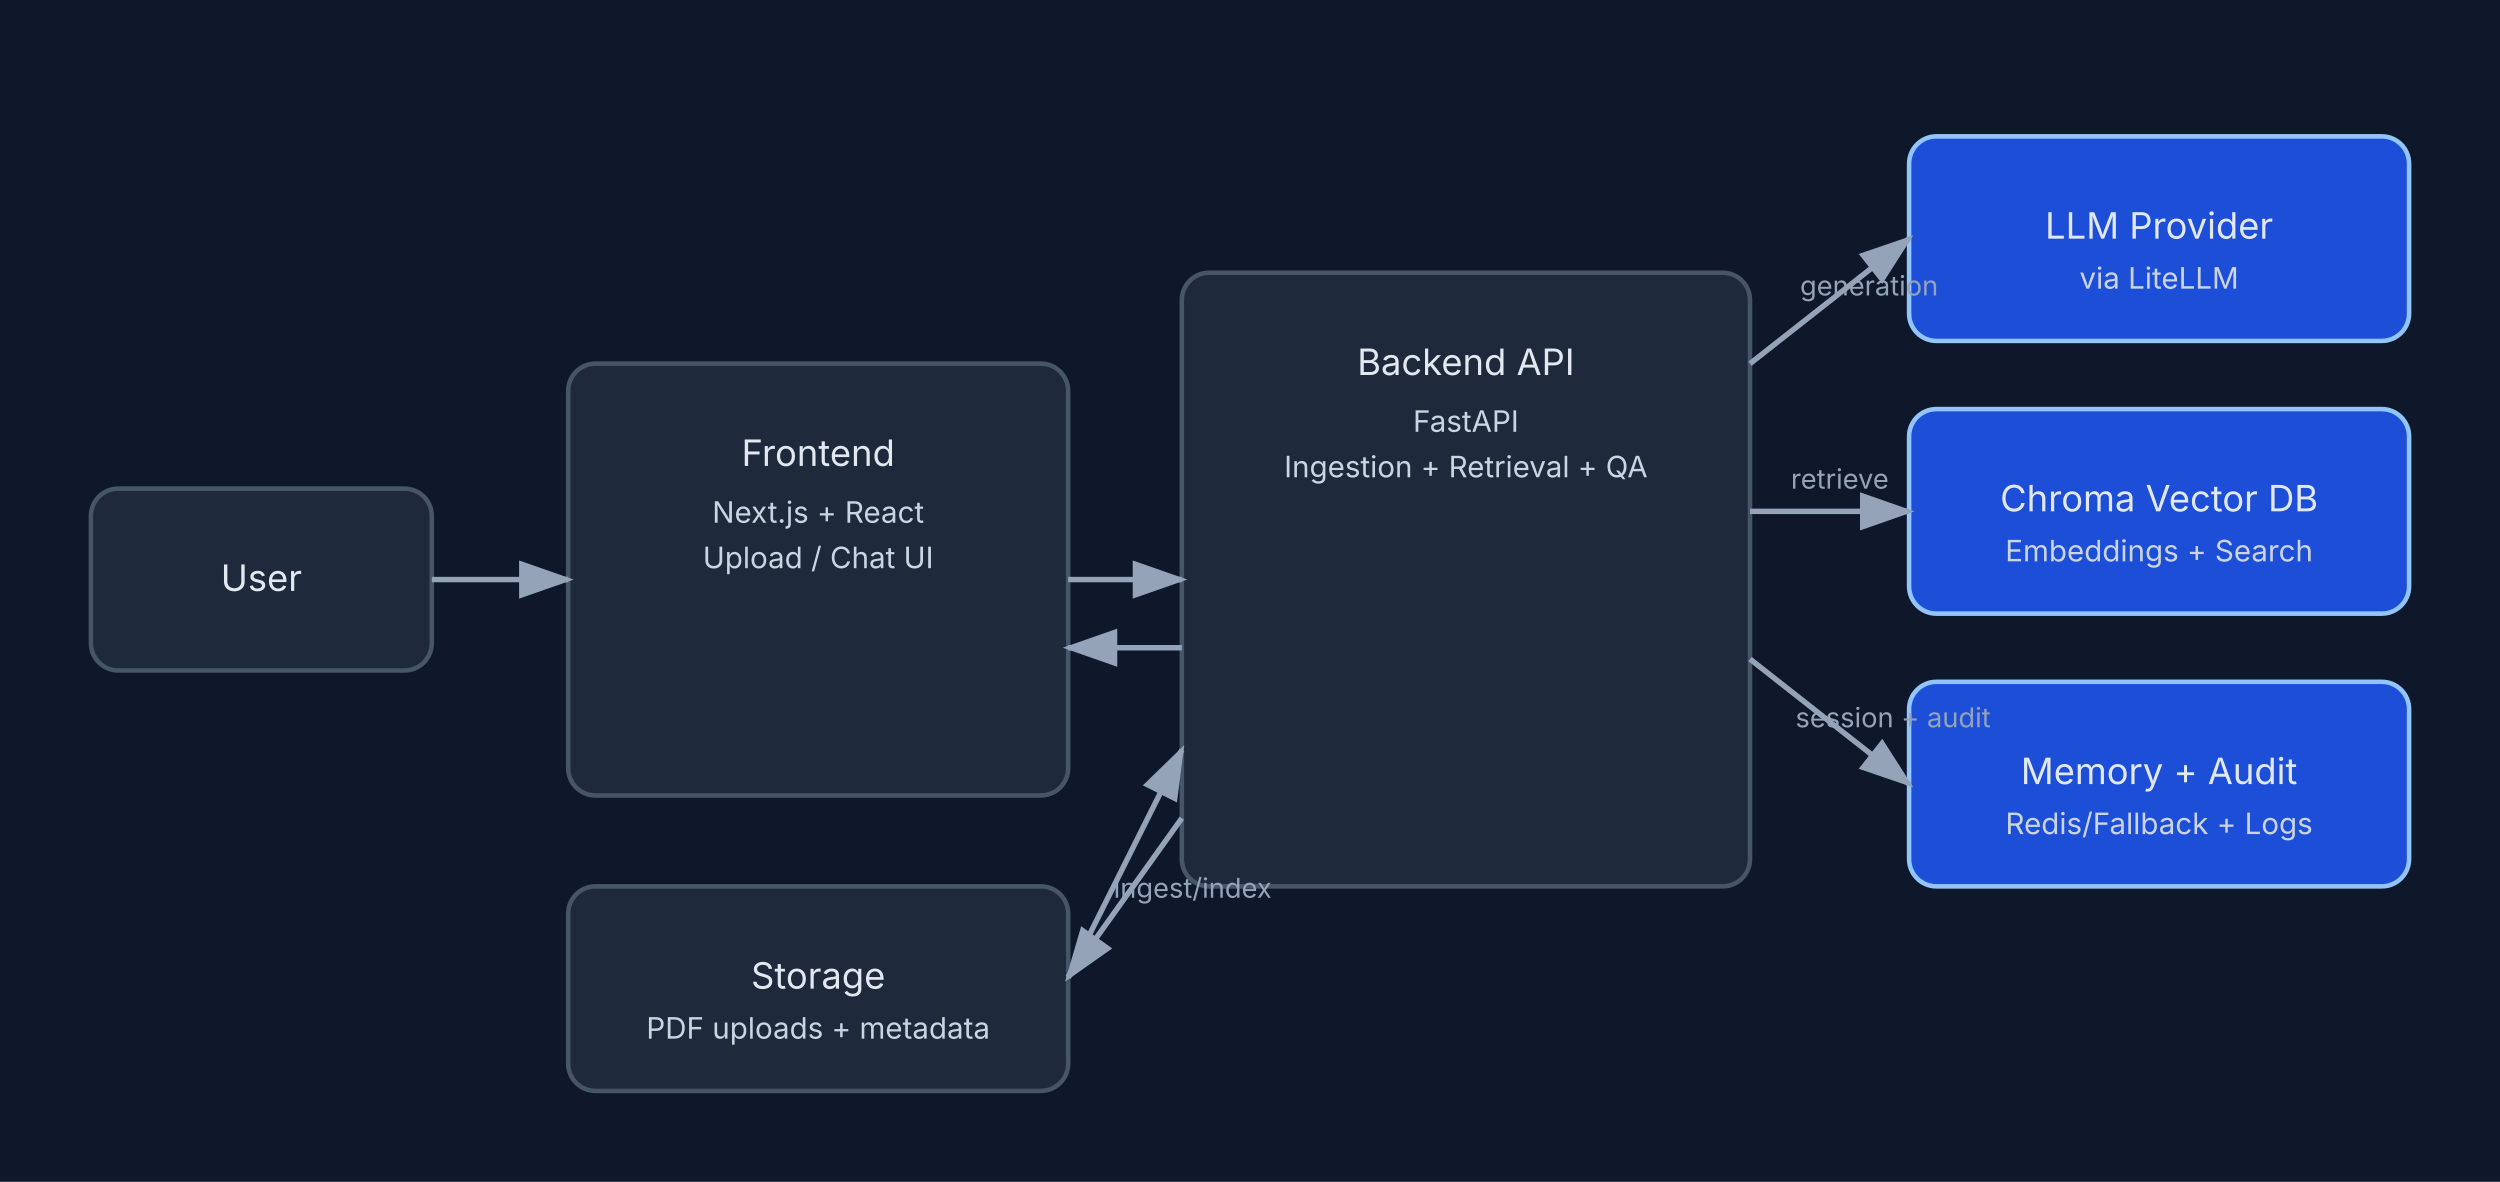
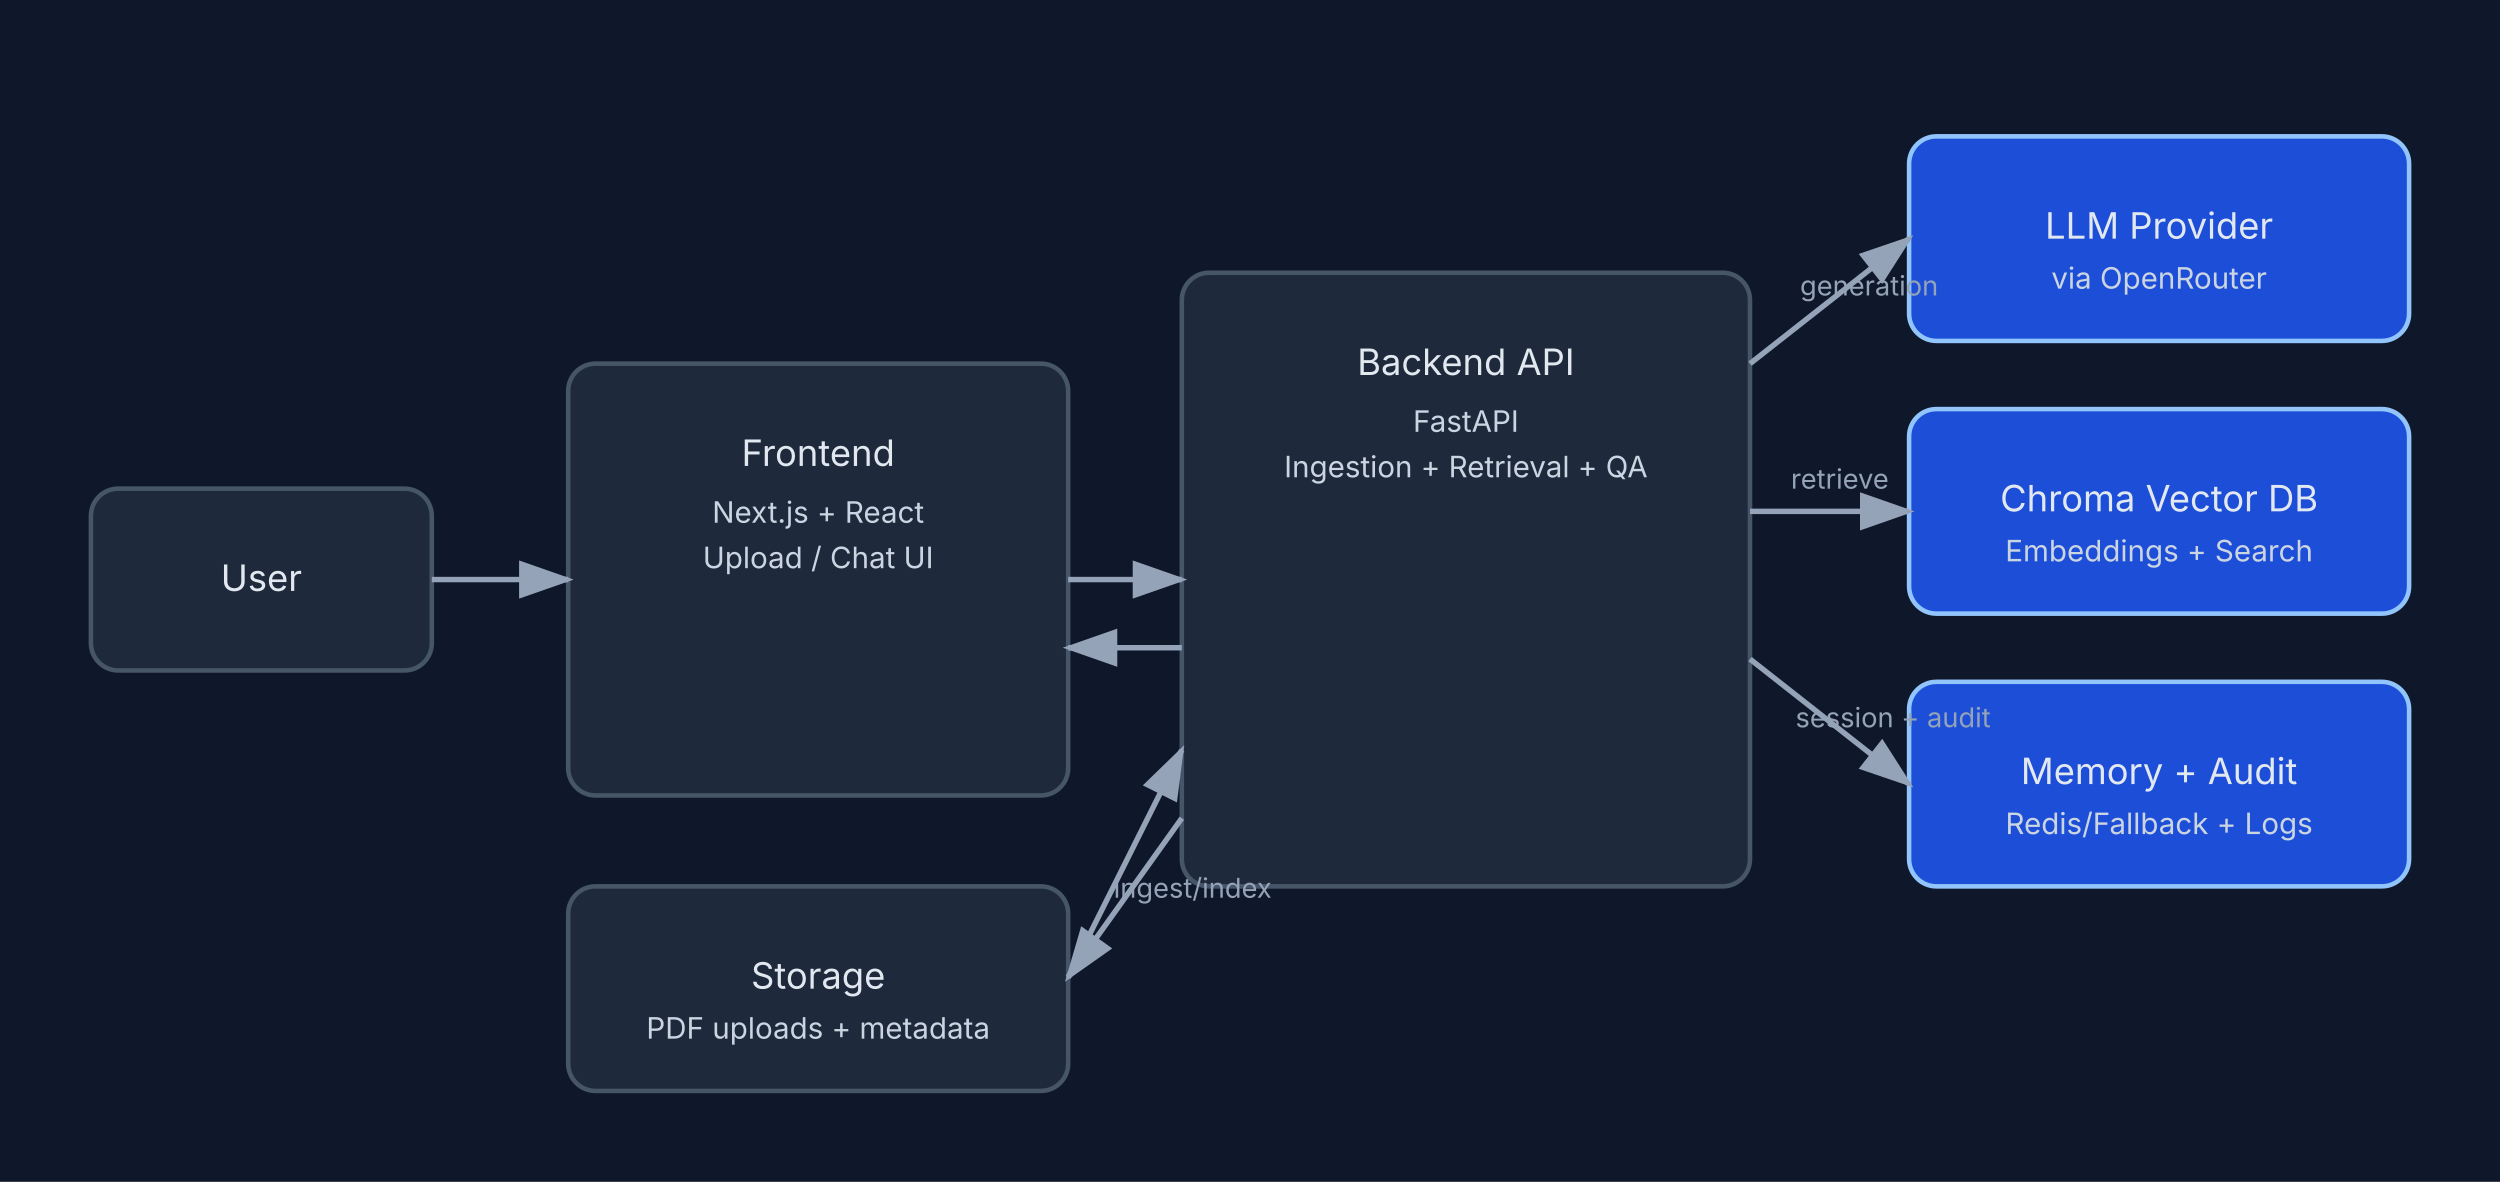
<svg xmlns="http://www.w3.org/2000/svg" width="1100" height="520" viewBox="0 0 1100 520" role="img" aria-labelledby="title desc">
  <defs>
    <style>
      .bg { fill: #0f172a; }
      .card { fill: #1e293b; stroke: #475569; stroke-width: 2; rx: 12; }
      .store { fill: #1d4ed8; stroke: #93c5fd; stroke-width: 2; rx: 12; }
      .text { fill: #e2e8f0; font-family: Inter, Arial, sans-serif; font-size: 16px; }
      .small { fill: #cbd5e1; font-family: Inter, Arial, sans-serif; font-size: 13px; }
      .arrow { stroke: #94a3b8; stroke-width: 2.4; fill: none; marker-end: url(#arrowhead); }
      .label { fill: #94a3b8; font-family: Inter, Arial, sans-serif; font-size: 12px; }
    </style>
    <marker id="arrowhead" markerWidth="10" markerHeight="7" refX="9" refY="3.5" orient="auto">
      <polygon points="0 0, 10 3.5, 0 7" fill="#94a3b8" />
    </marker>
  </defs>
  <rect class="bg" x="0" y="0" width="1100" height="520" />
  <rect class="card" x="40" y="215" width="150" height="80" />
  <text class="text" x="115" y="260" text-anchor="middle">User</text>
  <rect class="card" x="250" y="160" width="220" height="190" />
  <text class="text" x="360" y="205" text-anchor="middle">Frontend</text>
  <text class="small" x="360" y="230" text-anchor="middle">Next.js + React</text>
  <text class="small" x="360" y="250" text-anchor="middle">Upload / Chat UI</text>
  <rect class="card" x="520" y="120" width="250" height="270" />
  <text class="text" x="645" y="165" text-anchor="middle">Backend API</text>
  <text class="small" x="645" y="190" text-anchor="middle">FastAPI</text>
  <text class="small" x="645" y="210" text-anchor="middle">Ingestion + Retrieval + QA</text>
  <rect class="store" x="840" y="60" width="220" height="90" />
  <text class="text" x="950" y="105" text-anchor="middle">LLM Provider</text>
-   <text class="small" x="950" y="127" text-anchor="middle">via LiteLLM</text>
+   <text class="small" x="950" y="127" text-anchor="middle">via OpenRouter</text>
  <rect class="store" x="840" y="180" width="220" height="90" />
  <text class="text" x="950" y="225" text-anchor="middle">Chroma Vector DB</text>
  <text class="small" x="950" y="247" text-anchor="middle">Embeddings + Search</text>
  <rect class="store" x="840" y="300" width="220" height="90" />
  <text class="text" x="950" y="345" text-anchor="middle">Memory + Audit</text>
  <text class="small" x="950" y="367" text-anchor="middle">Redis/Fallback + Logs</text>
  <rect class="card" x="250" y="390" width="220" height="90" />
  <text class="text" x="360" y="435" text-anchor="middle">Storage</text>
  <text class="small" x="360" y="457" text-anchor="middle">PDF uploads + metadata</text>
  <path class="arrow" d="M190 255 L250 255" />
  <path class="arrow" d="M470 255 L520 255" />
  <path class="arrow" d="M520 285 L470 285" />
  <path class="arrow" d="M770 160 L840 105" />
  <text class="label" x="792" y="130">generation</text>
  <path class="arrow" d="M770 225 L840 225" />
  <text class="label" x="788" y="215">retrieve</text>
  <path class="arrow" d="M770 290 L840 345" />
  <text class="label" x="790" y="320">session + audit</text>
  <path class="arrow" d="M520 360 L470 430" />
  <path class="arrow" d="M470 430 L520 330" />
  <text class="label" x="490" y="395">ingest/index</text>
</svg>
